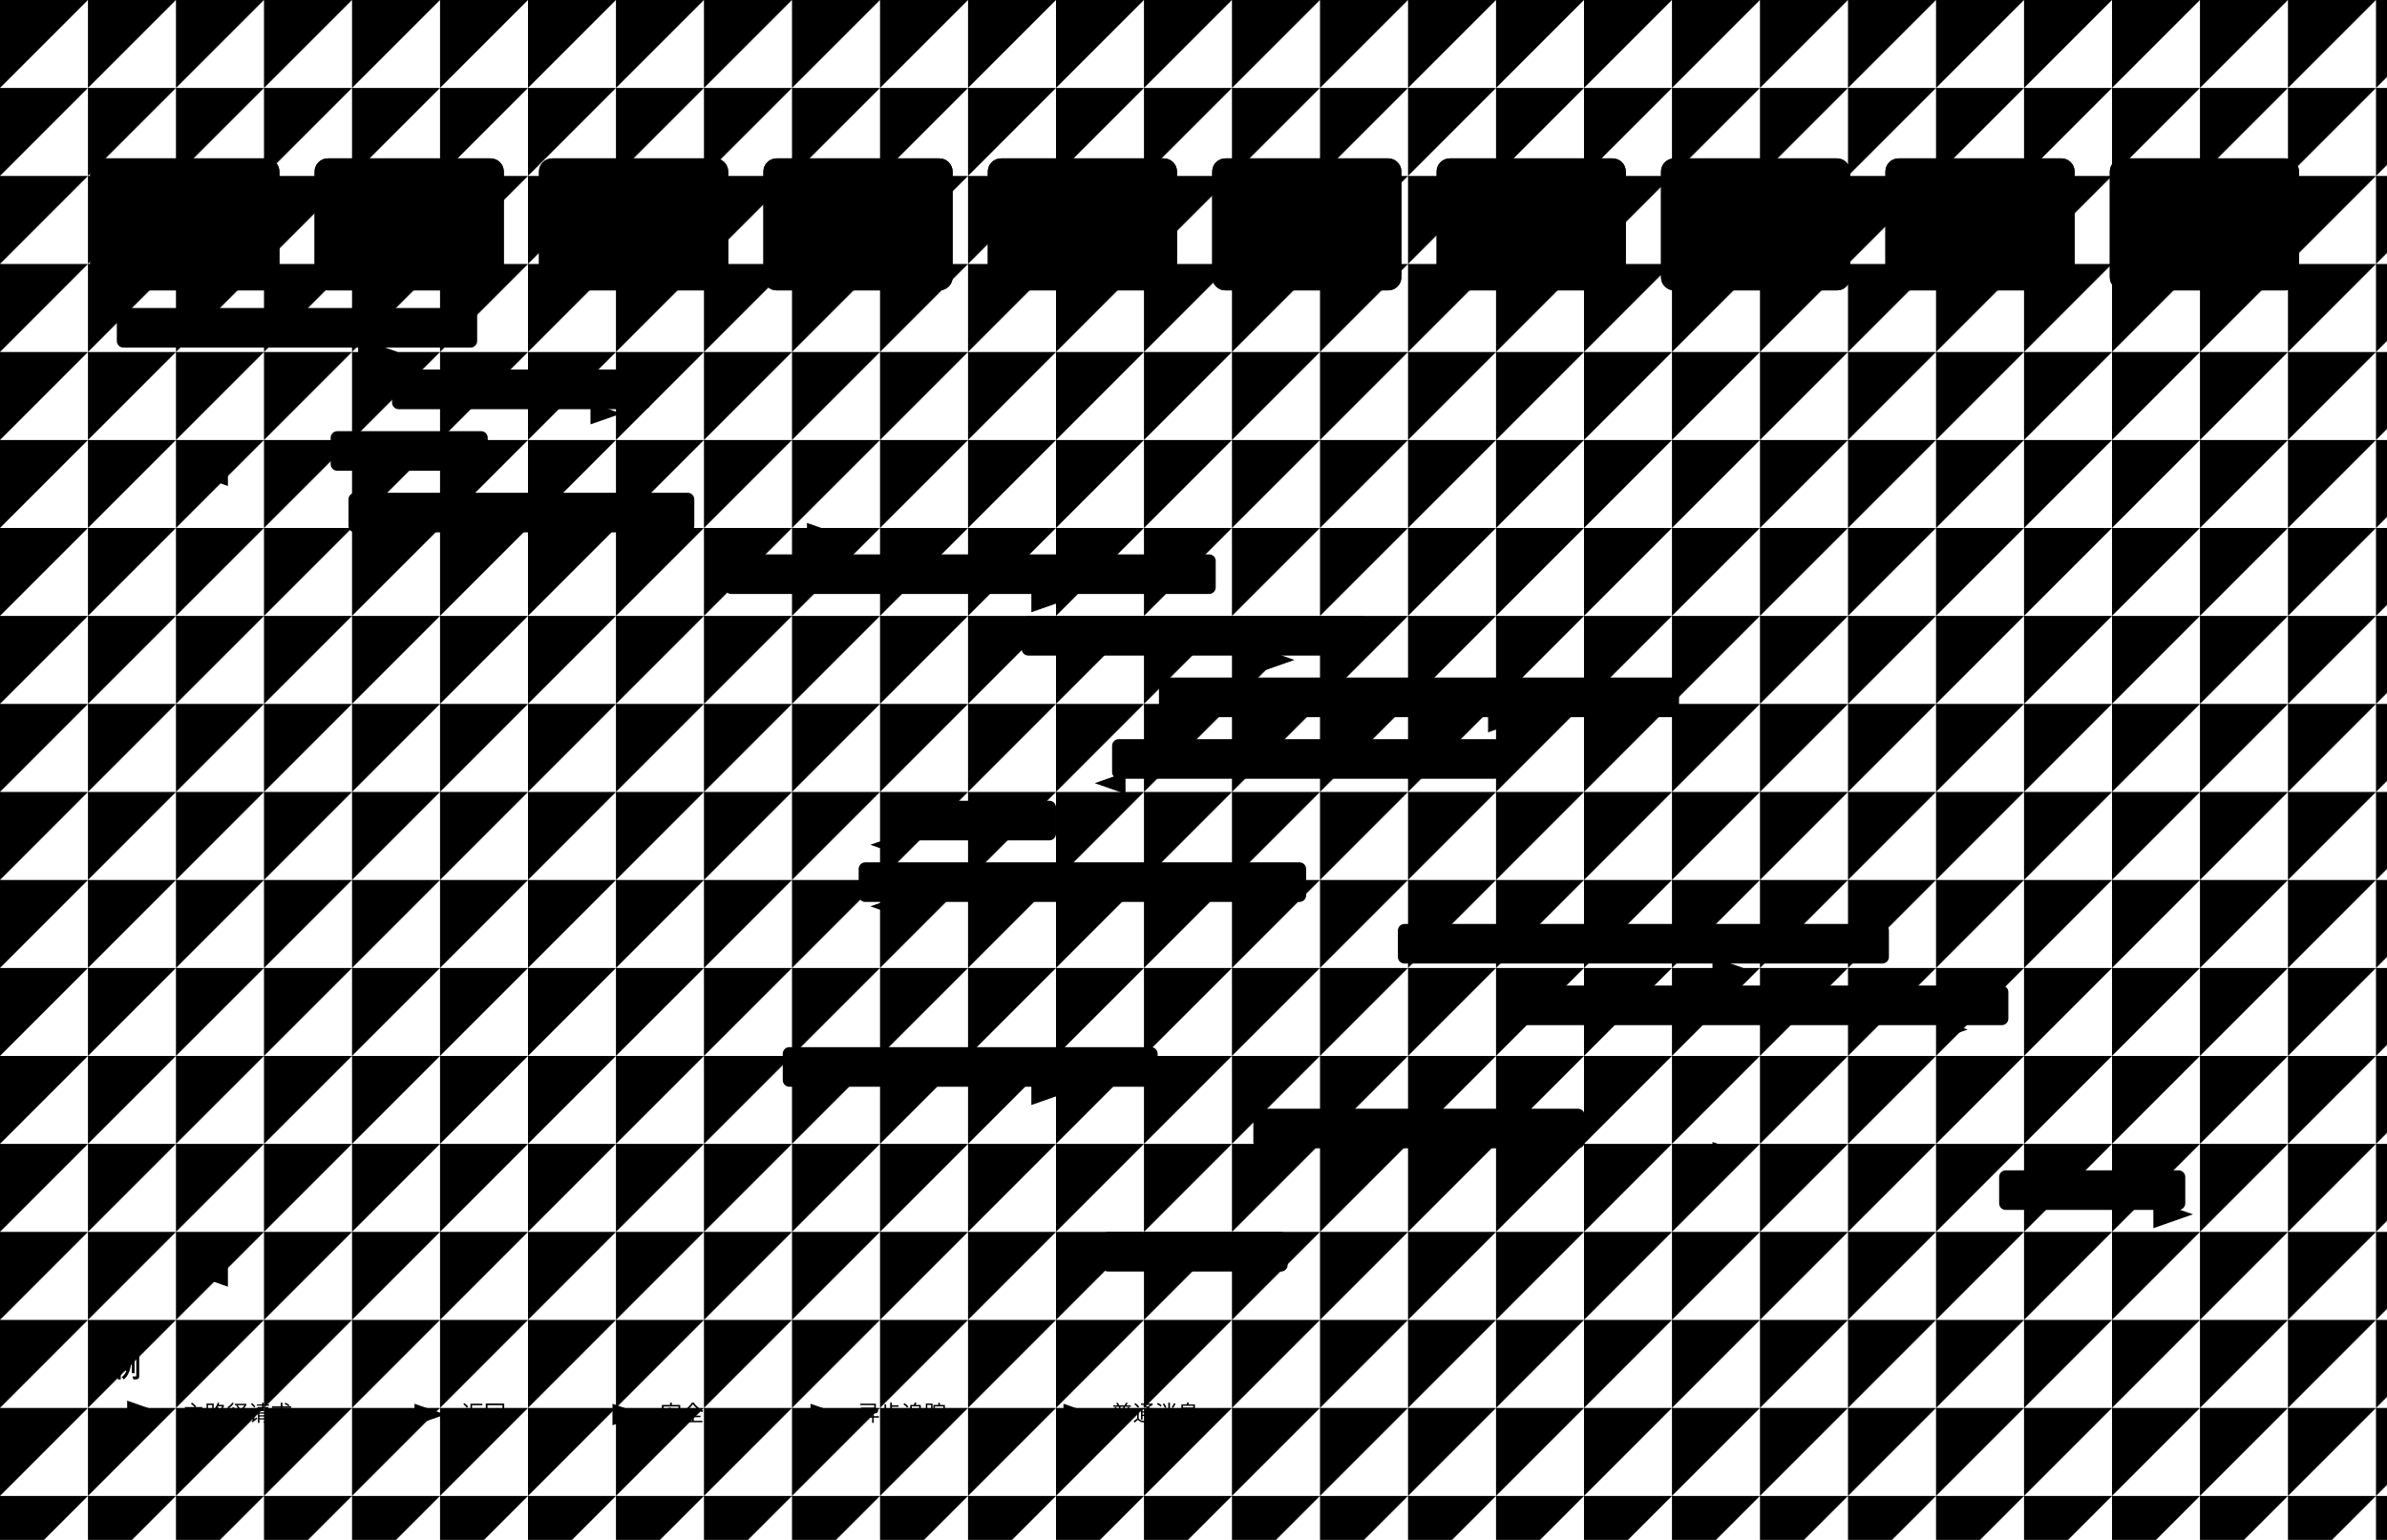
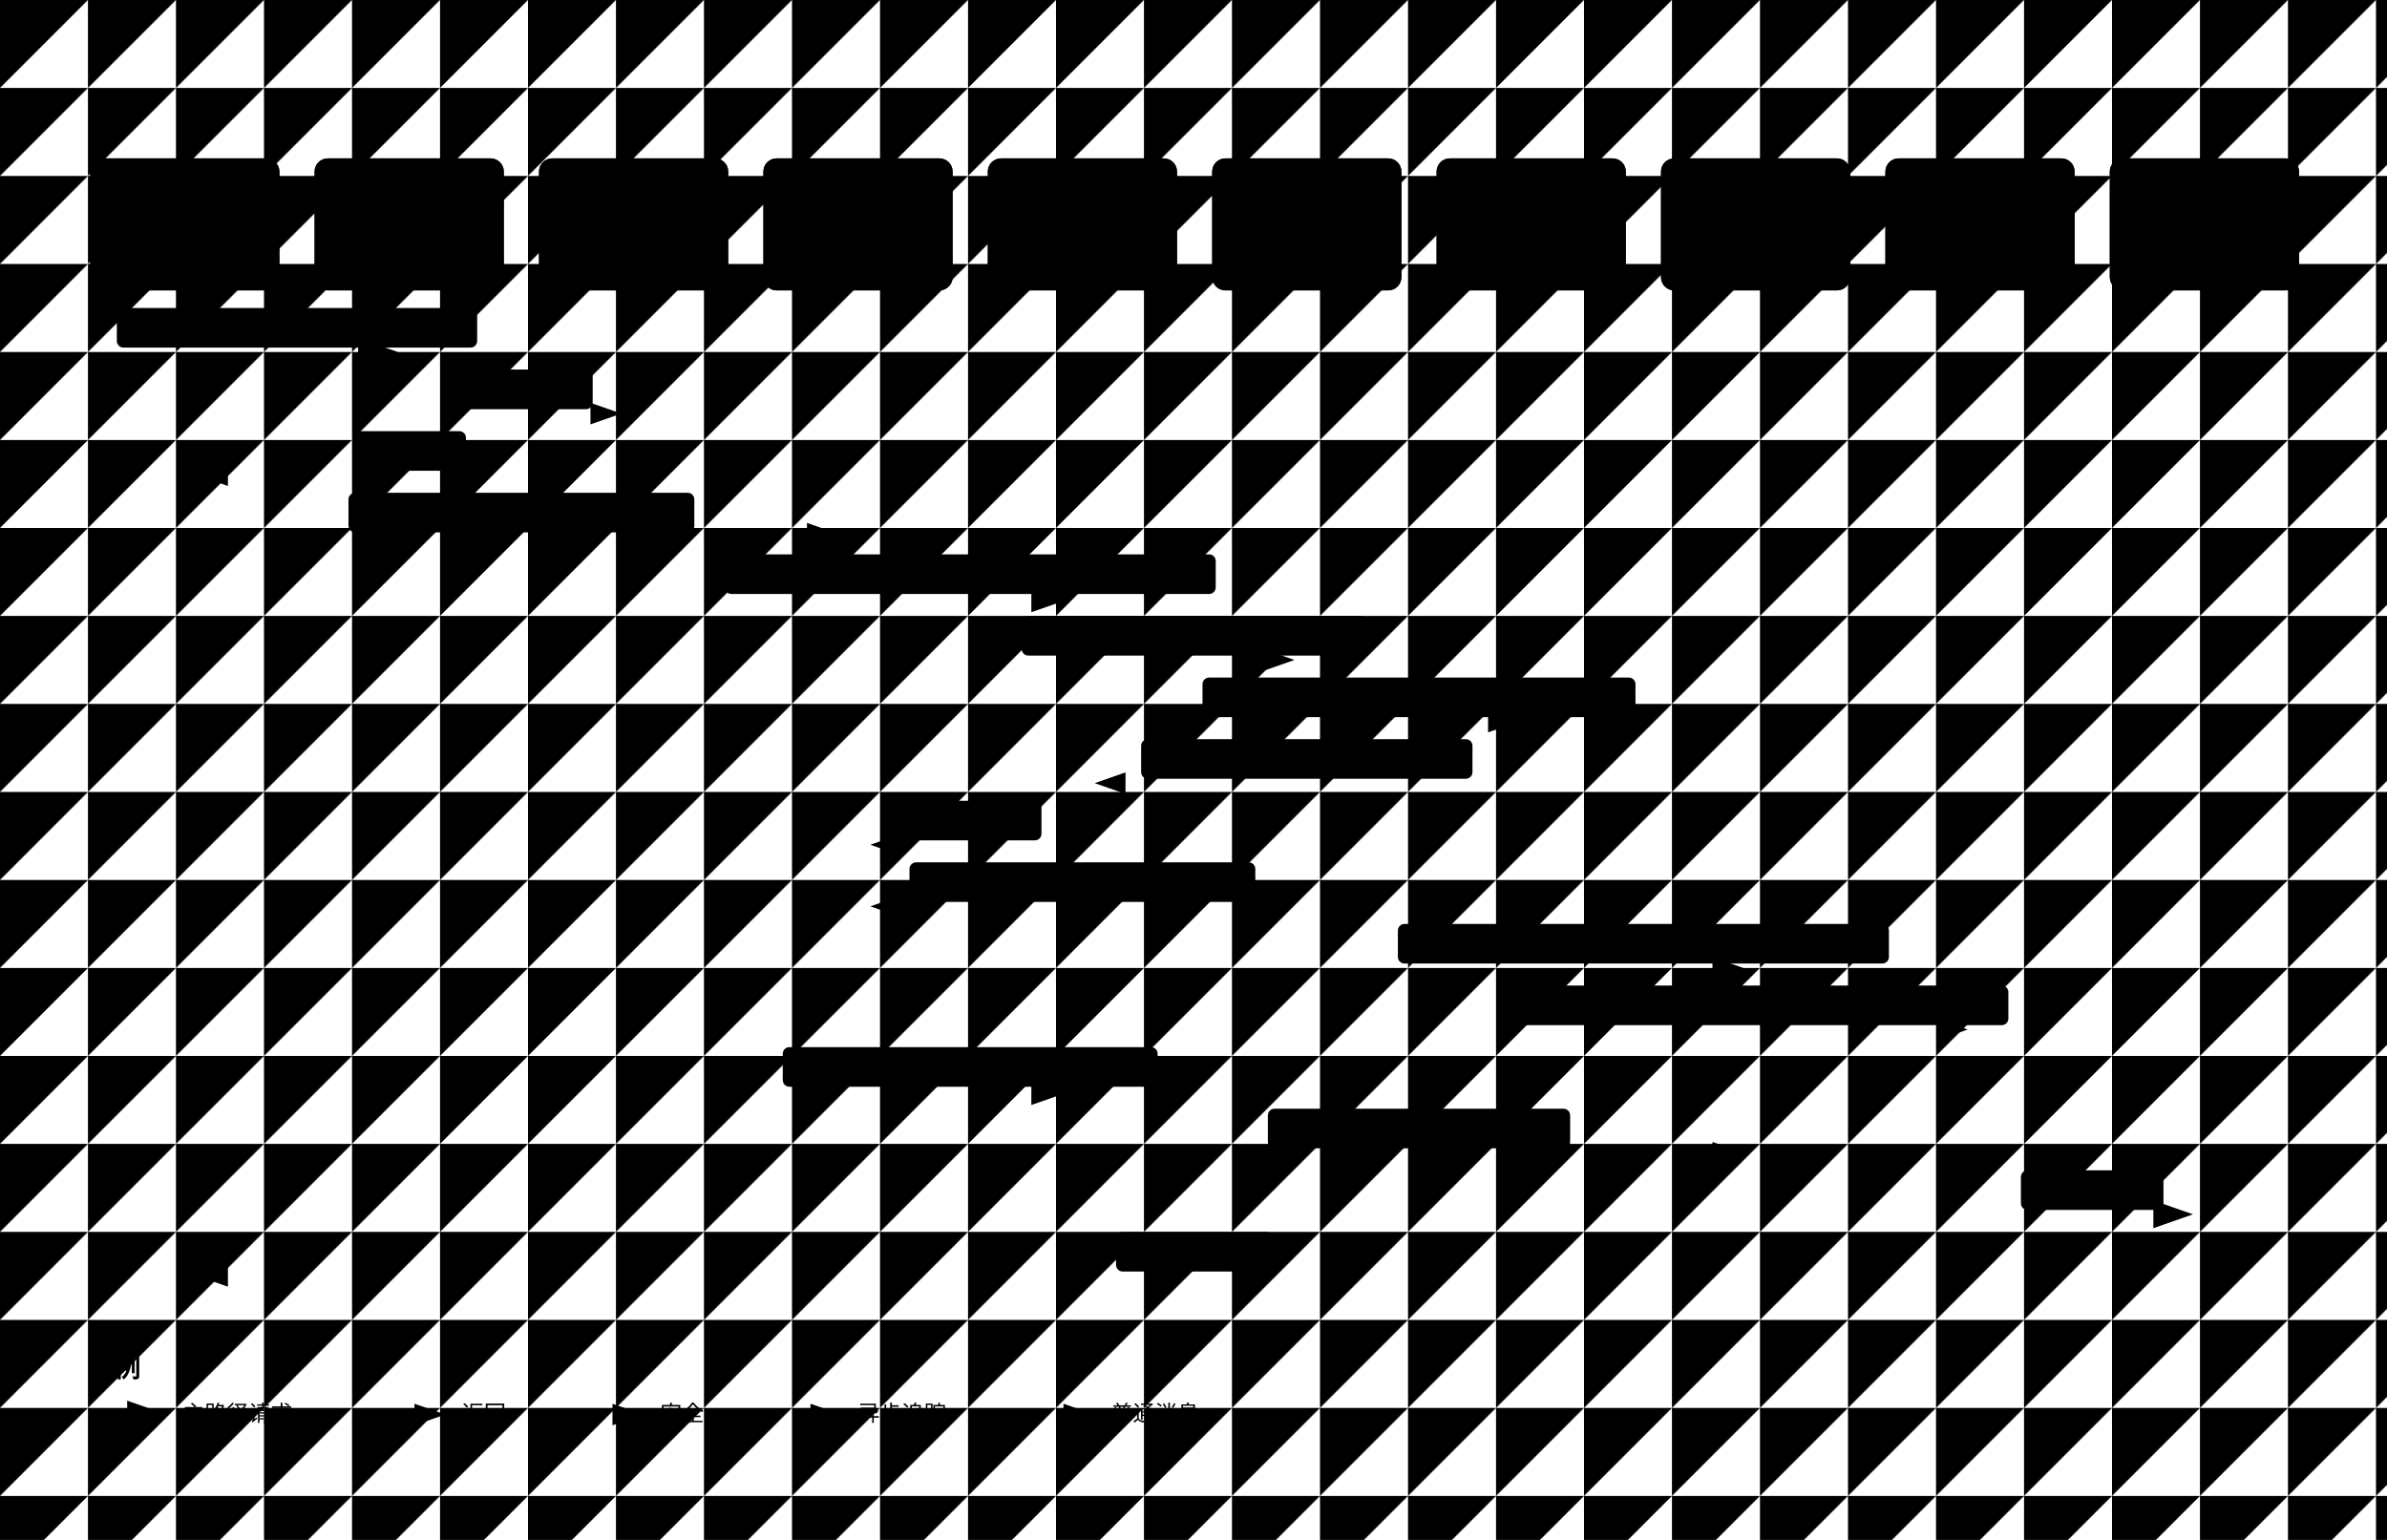
<svg viewBox="0 0 1085 700" data-sequence-column-fit="spread" role="img" lang="zh-CN" aria-labelledby="archify-diagram-title archify-diagram-description" data-animation="trace" data-preset="signal-flow" data-quality-profile="showcase" data-motion-choreography="sequence">
  <defs>
    <marker id="arrowhead" markerWidth="10" markerHeight="7" refX="9" refY="3.5" orient="auto">
      <polygon points="0 0, 10 3.5, 0 7" class="m-default" />
    </marker>
    <marker id="arrowhead-emphasis" markerWidth="10" markerHeight="7" refX="9" refY="3.5" orient="auto">
      <polygon points="0 0, 10 3.5, 0 7" class="m-emphasis" />
    </marker>
    <marker id="arrowhead-security" markerWidth="10" markerHeight="7" refX="9" refY="3.5" orient="auto">
      <polygon points="0 0, 10 3.5, 0 7" class="m-security" />
    </marker>
    <marker id="arrowhead-dashed" markerWidth="10" markerHeight="7" refX="9" refY="3.5" orient="auto">
      <polygon points="0 0, 10 3.5, 0 7" class="m-dashed" />
    </marker>
    <pattern id="grid" width="40" height="40" patternUnits="userSpaceOnUse">
      <path d="M 40 0 L 0 0 0 40" class="c-grid" stroke-width="0.5" />
    </pattern>
  </defs>
  <rect width="100%" height="100%" fill="url(#grid)" />
  <path d="M 84 142 L 84 604" class="a-default" stroke-width="0.8" stroke-dasharray="3,7" />
  <path d="M 186 142 L 186 604" class="a-default" stroke-width="0.8" stroke-dasharray="3,7" />
  <path d="M 288 142 L 288 604" class="a-default" stroke-width="0.8" stroke-dasharray="3,7" />
  <path d="M 390 142 L 390 604" class="a-default" stroke-width="0.8" stroke-dasharray="3,7" />
  <path d="M 492 142 L 492 604" class="a-default" stroke-width="0.8" stroke-dasharray="3,7" />
  <path d="M 594 142 L 594 604" class="a-default" stroke-width="0.8" stroke-dasharray="3,7" />
  <path d="M 696 142 L 696 604" class="a-default" stroke-width="0.8" stroke-dasharray="3,7" />
  <path d="M 798 142 L 798 604" class="a-default" stroke-width="0.8" stroke-dasharray="3,7" />
  <path d="M 900 142 L 900 604" class="a-default" stroke-width="0.8" stroke-dasharray="3,7" />
  <path d="M 1002 142 L 1002 604" class="a-default" stroke-width="0.8" stroke-dasharray="3,7" />
  <g data-edge-from="api" data-edge-to="graph" data-edge-label="resume_review(sections)" data-edge-key="0" data-edge-id="request">
    <path data-composition-edge-from="api" data-composition-edge-to="graph" data-composition-edge-id="request" data-composition-points="91,160;179,160" d="M 91 160 L 179 160" class="a-emphasis" data-animate="edge" style="--step:0" stroke-width="1.8" marker-end="url(#arrowhead-emphasis)" />
    <g data-detail="context">
      <rect x="53.1" y="140" width="163.8" height="18" rx="3" class="c-mask" />
      <text x="135" y="150" class="t-edge-emphasis" font-size="11" text-anchor="middle">resume_review(sections)</text>
    </g>
  </g>
-   <g data-edge-from="graph" data-edge-to="human" data-edge-label="confirm chapters" data-edge-key="1" data-edge-id="interrupt">
+   <g data-edge-from="graph" data-edge-to="human" data-edge-label="确认章节" data-edge-key="1" data-edge-id="interrupt">
    <path data-composition-edge-from="graph" data-composition-edge-to="human" data-composition-edge-id="interrupt" data-composition-points="193,188;281,188" d="M 193 188 L 281 188" class="a-security" data-animate="edge" style="--step:1" stroke-width="1.4" marker-end="url(#arrowhead-security)" />
    <g data-detail="context">
-       <rect x="178.2" y="168" width="117.6" height="18" rx="3" class="c-mask" />
-       <text x="237" y="178" class="t-edge-security" font-size="11" text-anchor="middle">confirm chapters</text>
-     </g>
-   </g>
-   <g data-edge-from="human" data-edge-to="api" data-edge-label="confirmed" data-edge-key="2" data-edge-id="confirm">
+       <rect x="204.6" y="168" width="64.8" height="18" rx="3" class="c-mask" />
+       <text x="237" y="178" class="t-edge-security" font-size="11" text-anchor="middle">确认章节</text>
+     </g>
+   </g>
+   <g data-edge-from="human" data-edge-to="api" data-edge-label="已确认" data-edge-key="2" data-edge-id="confirm">
    <path data-composition-edge-from="human" data-composition-edge-to="api" data-composition-edge-id="confirm" data-composition-points="281,216;91,216" d="M 281 216 L 91 216" class="a-default" data-animate="edge" style="--step:2" stroke-width="1.4" stroke-dasharray="3,5" marker-end="url(#arrowhead)" />
    <g data-detail="context">
-       <rect x="150.3" y="196" width="71.4" height="18" rx="3" class="c-mask" />
-       <text x="186" y="206" class="t-muted" font-size="11" text-anchor="middle">confirmed</text>
+       <rect x="160.2" y="196" width="51.6" height="18" rx="3" class="c-mask" />
+       <text x="186" y="206" class="t-muted" font-size="11" text-anchor="middle">已确认</text>
    </g>
  </g>
  <g data-edge-from="api" data-edge-to="agent" data-edge-label="make_agent_runner(ctx)" data-edge-key="3" data-edge-id="run">
    <path data-composition-edge-from="api" data-composition-edge-to="agent" data-composition-edge-id="run" data-composition-points="91,244;383,244" d="M 91 244 L 383 244" class="a-emphasis" data-animate="edge" style="--step:3" stroke-width="1.8" marker-end="url(#arrowhead-emphasis)" />
    <g data-detail="context">
      <rect x="158.4" y="224" width="157.2" height="18" rx="3" class="c-mask" />
      <text x="237" y="234" class="t-edge-emphasis" font-size="11" text-anchor="middle">make_agent_runner(ctx)</text>
    </g>
  </g>
  <g data-edge-from="agent" data-edge-to="model" data-edge-label="chat_with_tools(messages, tools)" data-edge-key="4" data-edge-id="chat">
    <path data-composition-edge-from="agent" data-composition-edge-to="model" data-composition-edge-id="chat" data-composition-points="397,272;485,272" d="M 397 272 L 485 272" class="a-emphasis" data-animate="edge" style="--step:4" stroke-width="1.8" marker-end="url(#arrowhead-emphasis)" />
    <g data-detail="context">
      <rect x="329.4" y="252" width="223.2" height="18" rx="3" class="c-mask" />
      <text x="441" y="262" class="t-edge-emphasis" font-size="11" text-anchor="middle">chat_with_tools(messages, tools)</text>
    </g>
  </g>
-   <g data-edge-from="model" data-edge-to="schema" data-edge-label="tool_calls + JSON args" data-edge-key="5" data-edge-id="call">
+   <g data-edge-from="model" data-edge-to="schema" data-edge-label="tool_calls + JSON 参数" data-edge-key="5" data-edge-id="call">
    <path data-composition-edge-from="model" data-composition-edge-to="schema" data-composition-edge-id="call" data-composition-points="499,300;587,300" d="M 499 300 L 587 300" class="a-default" data-animate="edge" style="--step:5" stroke-width="1.4" marker-end="url(#arrowhead)" />
    <g data-detail="context">
      <rect x="464.4" y="280" width="157.2" height="18" rx="3" class="c-mask" />
-       <text x="543" y="290" class="t-muted" font-size="11" text-anchor="middle">tool_calls + JSON args</text>
-     </g>
-   </g>
-   <g data-edge-from="schema" data-edge-to="tool" data-edge-label="schema + whitelist + context rules" data-edge-key="6" data-edge-id="policy">
+       <text x="543" y="290" class="t-muted" font-size="11" text-anchor="middle">tool_calls + JSON 参数</text>
+     </g>
+   </g>
+   <g data-edge-from="schema" data-edge-to="tool" data-edge-label="Schema + 白名单 + 上下文规则" data-edge-key="6" data-edge-id="policy">
    <path data-composition-edge-from="schema" data-composition-edge-to="tool" data-composition-edge-id="policy" data-composition-points="601,328;689,328" d="M 601 328 L 689 328" class="a-security" data-animate="edge" style="--step:6" stroke-width="1.4" marker-end="url(#arrowhead-security)" />
    <g data-detail="context">
-       <rect x="526.8" y="308" width="236.4" height="18" rx="3" class="c-mask" />
-       <text x="645" y="318" class="t-edge-security" font-size="11" text-anchor="middle">schema + whitelist + context rules</text>
-     </g>
-   </g>
-   <g data-edge-from="tool" data-edge-to="model" data-edge-label="ToolMessage: valid result" data-edge-key="7" data-edge-id="retryable">
+       <rect x="546.6" y="308" width="196.8" height="18" rx="3" class="c-mask" />
+       <text x="645" y="318" class="t-edge-security" font-size="11" text-anchor="middle">Schema + 白名单 + 上下文规则</text>
+     </g>
+   </g>
+   <g data-edge-from="tool" data-edge-to="model" data-edge-label="ToolMessage：结果有效" data-edge-key="7" data-edge-id="retryable">
    <path data-composition-edge-from="tool" data-composition-edge-to="model" data-composition-edge-id="retryable" data-composition-points="689,356;499,356" d="M 689 356 L 499 356" class="a-default" data-animate="edge" style="--step:7" stroke-width="1.4" stroke-dasharray="3,5" marker-end="url(#arrowhead)" />
    <g data-detail="context">
-       <rect x="505.5" y="336" width="177" height="18" rx="3" class="c-mask" />
-       <text x="594" y="346" class="t-muted" font-size="11" text-anchor="middle">ToolMessage: valid result</text>
-     </g>
-   </g>
-   <g data-edge-from="model" data-edge-to="agent" data-edge-label="retry once" data-edge-key="8" data-edge-id="retry-http">
+       <rect x="518.7" y="336" width="150.6" height="18" rx="3" class="c-mask" />
+       <text x="594" y="346" class="t-muted" font-size="11" text-anchor="middle">ToolMessage：结果有效</text>
+     </g>
+   </g>
+   <g data-edge-from="model" data-edge-to="agent" data-edge-label="重试一次" data-edge-key="8" data-edge-id="retry-http">
    <path data-composition-edge-from="model" data-composition-edge-to="agent" data-composition-edge-id="retry-http" data-composition-points="485,384;397,384" d="M 485 384 L 397 384" class="a-dashed" data-animate="edge" style="--step:8" stroke-width="1.4" marker-end="url(#arrowhead-dashed)" />
    <g data-detail="context">
-       <rect x="402" y="364" width="78" height="18" rx="3" class="c-mask" />
-       <text x="441" y="374" class="t-edge-dashed" font-size="11" text-anchor="middle">retry once</text>
-     </g>
-   </g>
-   <g data-edge-from="schema" data-edge-to="agent" data-edge-label="bad args / permission / quote" data-edge-key="9" data-edge-id="no-retry">
+       <rect x="408.6" y="364" width="64.8" height="18" rx="3" class="c-mask" />
+       <text x="441" y="374" class="t-edge-dashed" font-size="11" text-anchor="middle">重试一次</text>
+     </g>
+   </g>
+   <g data-edge-from="schema" data-edge-to="agent" data-edge-label="参数错误 / 权限 / 引用" data-edge-key="9" data-edge-id="no-retry">
    <path data-composition-edge-from="schema" data-composition-edge-to="agent" data-composition-edge-id="no-retry" data-composition-points="587,412;397,412" d="M 587 412 L 397 412" class="a-security" data-animate="edge" style="--step:9" stroke-width="1.4" marker-end="url(#arrowhead-security)" />
    <g data-detail="context">
-       <rect x="390.3" y="392" width="203.4" height="18" rx="3" class="c-mask" />
-       <text x="492" y="402" class="t-edge-security" font-size="11" text-anchor="middle">bad args / permission / quote</text>
+       <rect x="413.4" y="392" width="157.2" height="18" rx="3" class="c-mask" />
+       <text x="492" y="402" class="t-edge-security" font-size="11" text-anchor="middle">参数错误 / 权限 / 引用</text>
    </g>
  </g>
  <g data-edge-from="tool" data-edge-to="audit" data-edge-label="record_call(args_digest, result)" data-edge-key="10" data-edge-id="audit-call">
    <path data-composition-edge-from="tool" data-composition-edge-to="audit" data-composition-edge-id="audit-call" data-composition-points="703,440;791,440" d="M 703 440 L 791 440" class="a-dashed" data-animate="edge" style="--step:10" stroke-width="1.4" marker-end="url(#arrowhead-dashed)" />
    <g data-detail="context">
      <rect x="635.4" y="420" width="223.2" height="18" rx="3" class="c-mask" />
      <text x="747" y="430" class="t-edge-dashed" font-size="11" text-anchor="middle">record_call(args_digest, result)</text>
    </g>
  </g>
  <g data-edge-from="tool" data-edge-to="context" data-edge-label="ctx.results / submitted / packets" data-edge-key="11" data-edge-id="context-write">
    <path data-composition-edge-from="tool" data-composition-edge-to="context" data-composition-edge-id="context-write" data-composition-points="703,468;893,468" d="M 703 468 L 893 468" class="a-default" data-animate="edge" style="--step:11" stroke-width="1.4" marker-end="url(#arrowhead)" />
    <g data-detail="context">
      <rect x="683.1" y="448" width="229.8" height="18" rx="3" class="c-mask" />
      <text x="798" y="458" class="t-muted" font-size="11" text-anchor="middle">ctx.results / submitted / packets</text>
    </g>
  </g>
  <g data-edge-from="agent" data-edge-to="model" data-edge-label="verify_review(decisions)" data-edge-key="12" data-edge-id="verify">
    <path data-composition-edge-from="agent" data-composition-edge-to="model" data-composition-edge-id="verify" data-composition-points="397,496;485,496" d="M 397 496 L 485 496" class="a-emphasis" data-animate="edge" style="--step:12" stroke-width="1.8" marker-end="url(#arrowhead-emphasis)" />
    <g data-detail="context">
      <rect x="355.8" y="476" width="170.4" height="18" rx="3" class="c-mask" />
      <text x="441" y="486" class="t-edge-emphasis" font-size="11" text-anchor="middle">verify_review(decisions)</text>
    </g>
  </g>
-   <g data-edge-from="model" data-edge-to="audit" data-edge-label="verifier action trace" data-edge-key="13" data-edge-id="audit-verify">
+   <g data-edge-from="model" data-edge-to="audit" data-edge-label="verifier 操作 trace" data-edge-key="13" data-edge-id="audit-verify">
    <path data-composition-edge-from="model" data-composition-edge-to="audit" data-composition-edge-id="audit-verify" data-composition-points="499,524;791,524" d="M 499 524 L 791 524" class="a-dashed" data-animate="edge" style="--step:12" stroke-width="1.4" marker-end="url(#arrowhead-dashed)" />
    <g data-detail="context">
-       <rect x="569.7" y="504" width="150.6" height="18" rx="3" class="c-mask" />
-       <text x="645" y="514" class="t-edge-dashed" font-size="11" text-anchor="middle">verifier action trace</text>
-     </g>
-   </g>
-   <g data-edge-from="context" data-edge-to="report" data-edge-label="save report" data-edge-key="14" data-edge-id="write">
+       <rect x="576.3" y="504" width="137.4" height="18" rx="3" class="c-mask" />
+       <text x="645" y="514" class="t-edge-dashed" font-size="11" text-anchor="middle">verifier 操作 trace</text>
+     </g>
+   </g>
+   <g data-edge-from="context" data-edge-to="report" data-edge-label="保存报告" data-edge-key="14" data-edge-id="write">
    <path data-composition-edge-from="context" data-composition-edge-to="report" data-composition-edge-id="write" data-composition-points="907,552;995,552" d="M 907 552 L 995 552" class="a-emphasis" data-animate="edge" style="--step:12" stroke-width="1.8" marker-end="url(#arrowhead-emphasis)" />
    <g data-detail="context">
-       <rect x="908.7" y="532" width="84.6" height="18" rx="3" class="c-mask" />
-       <text x="951" y="542" class="t-edge-emphasis" font-size="11" text-anchor="middle">save report</text>
-     </g>
-   </g>
-   <g data-edge-from="report" data-edge-to="api" data-edge-label="JSON report" data-edge-key="15" data-edge-id="response">
+       <rect x="918.6" y="532" width="64.8" height="18" rx="3" class="c-mask" />
+       <text x="951" y="542" class="t-edge-emphasis" font-size="11" text-anchor="middle">保存报告</text>
+     </g>
+   </g>
+   <g data-edge-from="report" data-edge-to="api" data-edge-label="JSON 报告" data-edge-key="15" data-edge-id="response">
    <path data-composition-edge-from="report" data-composition-edge-to="api" data-composition-edge-id="response" data-composition-points="995,580;91,580" d="M 995 580 L 91 580" class="a-default" data-animate="edge" style="--step:12" stroke-width="1.4" stroke-dasharray="3,5" marker-end="url(#arrowhead)" />
    <g data-detail="context">
-       <rect x="500.7" y="560" width="84.6" height="18" rx="3" class="c-mask" />
-       <text x="543" y="570" class="t-muted" font-size="11" text-anchor="middle">JSON report</text>
-     </g>
-   </g>
-   <g id="node-api" data-node-id="api" data-node-label="API" tabindex="0" role="button" aria-label="聚焦API，resume, 时序参与者" aria-pressed="false" data-node-kind="security" data-node-sublabel="resume" data-node-context="时序参与者">
+       <rect x="507.3" y="560" width="71.4" height="18" rx="3" class="c-mask" />
+       <text x="543" y="570" class="t-muted" font-size="11" text-anchor="middle">JSON 报告</text>
+     </g>
+   </g>
+   <g id="node-api" data-node-id="api" data-node-label="API" tabindex="0" role="button" aria-label="聚焦API，恢复, 时序参与者" aria-pressed="false" data-node-kind="security" data-node-sublabel="恢复" data-node-context="时序参与者">
    <rect x="41" y="72" width="86" height="60" rx="6" class="c-mask" />
    <rect x="41" y="72" width="86" height="60" rx="6" class="c-security" data-animate="node" style="--step:0" stroke-width="1.5" />
    <g aria-hidden="true" data-semantic-sigil="security" class="semantic-sigil s-security" transform="translate(47 78) scale(0.6875)">
      <path d="M8 2.2 13 4v3.5c0 3.1-1.8 5.4-5 6.5-3.2-1.1-5-3.4-5-6.5V4Z" />
      <path d="m5.8 8 1.5 1.5 3-3" />
    </g>
    <text data-node-label="" data-detail-anchor="" x="84" y="108" class="t-primary" font-size="11" font-weight="600" text-anchor="middle">API</text>
-     <text data-detail="context" x="84" y="122" class="t-muted" font-size="7" text-anchor="middle">resume</text>
-   </g>
-   <g id="node-graph" data-node-id="graph" data-node-label="Graph" tabindex="0" role="button" aria-label="聚焦Graph，confirm / score, 时序参与者" aria-pressed="false" data-node-kind="backend" data-node-sublabel="confirm / score" data-node-context="时序参与者">
+     <text data-detail="context" x="84" y="122" class="t-muted" font-size="7" text-anchor="middle">恢复</text>
+   </g>
+   <g id="node-graph" data-node-id="graph" data-node-label="Graph" tabindex="0" role="button" aria-label="聚焦Graph，确认 / 评分, 时序参与者" aria-pressed="false" data-node-kind="backend" data-node-sublabel="确认 / 评分" data-node-context="时序参与者">
    <rect x="143" y="72" width="86" height="60" rx="6" class="c-mask" />
    <rect x="143" y="72" width="86" height="60" rx="6" class="c-backend" data-animate="node" style="--step:1" stroke-width="1.5" />
    <g aria-hidden="true" data-semantic-sigil="backend" class="semantic-sigil s-backend" transform="translate(149 78) scale(0.6875)">
      <path d="M6 3 3 8l3 5M10 3l3 5-3 5" />
    </g>
    <text data-node-label="" data-detail-anchor="" x="186" y="108" class="t-primary" font-size="11" font-weight="600" text-anchor="middle">Graph</text>
-     <text data-detail="context" x="186" y="122" class="t-muted" font-size="7" text-anchor="middle">confirm / score</text>
-   </g>
-   <g id="node-human" data-node-id="human" data-node-label="Reviewer" tabindex="0" role="button" aria-label="聚焦Reviewer，confirm, 时序参与者" aria-pressed="false" data-node-kind="external" data-node-sublabel="confirm" data-node-context="时序参与者">
+     <text data-detail="context" x="186" y="122" class="t-muted" font-size="7" text-anchor="middle">确认 / 评分</text>
+   </g>
+   <g id="node-human" data-node-id="human" data-node-label="评审人" tabindex="0" role="button" aria-label="聚焦评审人，确认, 时序参与者" aria-pressed="false" data-node-kind="external" data-node-sublabel="确认" data-node-context="时序参与者">
    <rect x="245" y="72" width="86" height="60" rx="6" class="c-mask" />
    <rect x="245" y="72" width="86" height="60" rx="6" class="c-external" data-animate="node" style="--step:2" stroke-width="1.5" />
    <g aria-hidden="true" data-semantic-sigil="external" class="semantic-sigil s-external" transform="translate(251 78) scale(0.6875)">
      <rect x="2.5" y="5" width="8.5" height="8" rx="1.5" />
      <path d="M8 2.5h5.5V8M13.5 2.5 7.5 8.5" />
    </g>
-     <text data-node-label="" data-detail-anchor="" x="288" y="108" class="t-primary" font-size="11" font-weight="600" text-anchor="middle">Reviewer</text>
-     <text data-detail="context" x="288" y="122" class="t-muted" font-size="7" text-anchor="middle">confirm</text>
+     <text data-node-label="" data-detail-anchor="" x="288" y="108" class="t-primary" font-size="11" font-weight="600" text-anchor="middle">评审人</text>
+     <text data-detail="context" x="288" y="122" class="t-muted" font-size="7" text-anchor="middle">确认</text>
  </g>
  <g id="node-agent" data-node-id="agent" data-node-label="Agent" tabindex="0" role="button" aria-label="聚焦Agent，runner, 时序参与者" aria-pressed="false" data-node-kind="backend" data-node-sublabel="runner" data-node-context="时序参与者">
    <rect x="347" y="72" width="86" height="60" rx="6" class="c-mask" />
    <rect x="347" y="72" width="86" height="60" rx="6" class="c-backend" data-animate="node" style="--step:3" stroke-width="1.5" />
    <g aria-hidden="true" data-semantic-sigil="backend" class="semantic-sigil s-backend" transform="translate(353 78) scale(0.6875)">
      <path d="M6 3 3 8l3 5M10 3l3 5-3 5" />
    </g>
    <text data-node-label="" data-detail-anchor="" x="390" y="108" class="t-primary" font-size="11" font-weight="600" text-anchor="middle">Agent</text>
    <text data-detail="context" x="390" y="122" class="t-muted" font-size="7" text-anchor="middle">runner</text>
  </g>
-   <g id="node-model" data-node-id="model" data-node-label="LLM" tabindex="0" role="button" aria-label="聚焦LLM，chat tools, 时序参与者" aria-pressed="false" data-node-kind="cloud" data-node-sublabel="chat tools" data-node-context="时序参与者">
+   <g id="node-model" data-node-id="model" data-node-label="LLM" tabindex="0" role="button" aria-label="聚焦LLM，chat 工具, 时序参与者" aria-pressed="false" data-node-kind="cloud" data-node-sublabel="chat 工具" data-node-context="时序参与者">
    <rect x="449" y="72" width="86" height="60" rx="6" class="c-mask" />
    <rect x="449" y="72" width="86" height="60" rx="6" class="c-cloud" data-animate="node" style="--step:4" stroke-width="1.5" />
    <g aria-hidden="true" data-semantic-sigil="cloud" class="semantic-sigil s-cloud" transform="translate(455 78) scale(0.6875)">
      <path d="M4.3 12.5h7.3a2.4 2.4 0 0 0 .2-4.8 4 4 0 0 0-7.5-1.3A3.1 3.1 0 0 0 4.3 12.5Z" />
    </g>
    <text data-node-label="" data-detail-anchor="" x="492" y="108" class="t-primary" font-size="11" font-weight="600" text-anchor="middle">LLM</text>
-     <text data-detail="context" x="492" y="122" class="t-muted" font-size="7" text-anchor="middle">chat tools</text>
-   </g>
-   <g id="node-schema" data-node-id="schema" data-node-label="Schema" tabindex="0" role="button" aria-label="聚焦Schema，validate, 时序参与者" aria-pressed="false" data-node-kind="security" data-node-sublabel="validate" data-node-context="时序参与者">
+     <text data-detail="context" x="492" y="122" class="t-muted" font-size="7" text-anchor="middle">chat 工具</text>
+   </g>
+   <g id="node-schema" data-node-id="schema" data-node-label="Schema" tabindex="0" role="button" aria-label="聚焦Schema，校验, 时序参与者" aria-pressed="false" data-node-kind="security" data-node-sublabel="校验" data-node-context="时序参与者">
    <rect x="551" y="72" width="86" height="60" rx="6" class="c-mask" />
    <rect x="551" y="72" width="86" height="60" rx="6" class="c-security" data-animate="node" style="--step:5" stroke-width="1.5" />
    <g aria-hidden="true" data-semantic-sigil="security" class="semantic-sigil s-security" transform="translate(557 78) scale(0.6875)">
      <path d="M8 2.2 13 4v3.5c0 3.1-1.8 5.4-5 6.5-3.2-1.1-5-3.4-5-6.5V4Z" />
      <path d="m5.8 8 1.5 1.5 3-3" />
    </g>
    <text data-node-label="" data-detail-anchor="" x="594" y="108" class="t-primary" font-size="11" font-weight="600" text-anchor="middle">Schema</text>
-     <text data-detail="context" x="594" y="122" class="t-muted" font-size="7" text-anchor="middle">validate</text>
-   </g>
-   <g id="node-tool" data-node-id="tool" data-node-label="Tools" tabindex="0" role="button" aria-label="聚焦Tools，search/read, 时序参与者" aria-pressed="false" data-node-kind="backend" data-node-sublabel="search/read" data-node-context="时序参与者">
+     <text data-detail="context" x="594" y="122" class="t-muted" font-size="7" text-anchor="middle">校验</text>
+   </g>
+   <g id="node-tool" data-node-id="tool" data-node-label="工具" tabindex="0" role="button" aria-label="聚焦工具，检索 / 读取, 时序参与者" aria-pressed="false" data-node-kind="backend" data-node-sublabel="检索 / 读取" data-node-context="时序参与者">
    <rect x="653" y="72" width="86" height="60" rx="6" class="c-mask" />
    <rect x="653" y="72" width="86" height="60" rx="6" class="c-backend" data-animate="node" style="--step:6" stroke-width="1.5" />
    <g aria-hidden="true" data-semantic-sigil="backend" class="semantic-sigil s-backend" transform="translate(659 78) scale(0.6875)">
      <path d="M6 3 3 8l3 5M10 3l3 5-3 5" />
    </g>
-     <text data-node-label="" data-detail-anchor="" x="696" y="108" class="t-primary" font-size="11" font-weight="600" text-anchor="middle">Tools</text>
-     <text data-detail="context" x="696" y="122" class="t-muted" font-size="7" text-anchor="middle">search/read</text>
-   </g>
-   <g id="node-audit" data-node-id="audit" data-node-label="Audit" tabindex="0" role="button" aria-label="聚焦Audit，trace, 时序参与者" aria-pressed="false" data-node-kind="database" data-node-sublabel="trace" data-node-context="时序参与者">
+     <text data-node-label="" data-detail-anchor="" x="696" y="108" class="t-primary" font-size="11" font-weight="600" text-anchor="middle">工具</text>
+     <text data-detail="context" x="696" y="122" class="t-muted" font-size="7" text-anchor="middle">检索 / 读取</text>
+   </g>
+   <g id="node-audit" data-node-id="audit" data-node-label="审计" tabindex="0" role="button" aria-label="聚焦审计，trace, 时序参与者" aria-pressed="false" data-node-kind="database" data-node-sublabel="trace" data-node-context="时序参与者">
    <rect x="755" y="72" width="86" height="60" rx="6" class="c-mask" />
    <rect x="755" y="72" width="86" height="60" rx="6" class="c-database" data-animate="node" style="--step:7" stroke-width="1.5" />
    <g aria-hidden="true" data-semantic-sigil="database" class="semantic-sigil s-database" transform="translate(761 78) scale(0.6875)">
      <ellipse cx="8" cy="4" rx="5" ry="2" />
      <path d="M3 4v8c0 1.1 2.2 2 5 2s5-.9 5-2V4M3 8c0 1.1 2.2 2 5 2s5-.9 5-2" />
    </g>
-     <text data-node-label="" data-detail-anchor="" x="798" y="108" class="t-primary" font-size="11" font-weight="600" text-anchor="middle">Audit</text>
+     <text data-node-label="" data-detail-anchor="" x="798" y="108" class="t-primary" font-size="11" font-weight="600" text-anchor="middle">审计</text>
    <text data-detail="context" x="798" y="122" class="t-muted" font-size="7" text-anchor="middle">trace</text>
  </g>
-   <g id="node-context" data-node-id="context" data-node-label="Context" tabindex="0" role="button" aria-label="聚焦Context，state, 时序参与者" aria-pressed="false" data-node-kind="database" data-node-sublabel="state" data-node-context="时序参与者">
+   <g id="node-context" data-node-id="context" data-node-label="上下文" tabindex="0" role="button" aria-label="聚焦上下文，状态, 时序参与者" aria-pressed="false" data-node-kind="database" data-node-sublabel="状态" data-node-context="时序参与者">
    <rect x="857" y="72" width="86" height="60" rx="6" class="c-mask" />
    <rect x="857" y="72" width="86" height="60" rx="6" class="c-database" data-animate="node" style="--step:8" stroke-width="1.5" />
    <g aria-hidden="true" data-semantic-sigil="database" class="semantic-sigil s-database" transform="translate(863 78) scale(0.6875)">
      <ellipse cx="8" cy="4" rx="5" ry="2" />
      <path d="M3 4v8c0 1.1 2.2 2 5 2s5-.9 5-2V4M3 8c0 1.1 2.2 2 5 2s5-.9 5-2" />
    </g>
-     <text data-node-label="" data-detail-anchor="" x="900" y="108" class="t-primary" font-size="11" font-weight="600" text-anchor="middle">Context</text>
-     <text data-detail="context" x="900" y="122" class="t-muted" font-size="7" text-anchor="middle">state</text>
-   </g>
-   <g id="node-report" data-node-id="report" data-node-label="Report" tabindex="0" role="button" aria-label="聚焦Report，store, 时序参与者" aria-pressed="false" data-node-kind="backend" data-node-sublabel="store" data-node-context="时序参与者">
+     <text data-node-label="" data-detail-anchor="" x="900" y="108" class="t-primary" font-size="11" font-weight="600" text-anchor="middle">上下文</text>
+     <text data-detail="context" x="900" y="122" class="t-muted" font-size="7" text-anchor="middle">状态</text>
+   </g>
+   <g id="node-report" data-node-id="report" data-node-label="报告" tabindex="0" role="button" aria-label="聚焦报告，存储, 时序参与者" aria-pressed="false" data-node-kind="backend" data-node-sublabel="存储" data-node-context="时序参与者">
    <rect x="959" y="72" width="86" height="60" rx="6" class="c-mask" />
    <rect x="959" y="72" width="86" height="60" rx="6" class="c-backend" data-animate="node" style="--step:9" stroke-width="1.5" />
    <g aria-hidden="true" data-semantic-sigil="backend" class="semantic-sigil s-backend" transform="translate(965 78) scale(0.6875)">
      <path d="M6 3 3 8l3 5M10 3l3 5-3 5" />
    </g>
-     <text data-node-label="" data-detail-anchor="" x="1002" y="108" class="t-primary" font-size="11" font-weight="600" text-anchor="middle">Report</text>
-     <text data-detail="context" x="1002" y="122" class="t-muted" font-size="7" text-anchor="middle">store</text>
+     <text data-node-label="" data-detail-anchor="" x="1002" y="108" class="t-primary" font-size="11" font-weight="600" text-anchor="middle">报告</text>
+     <text data-detail="context" x="1002" y="122" class="t-muted" font-size="7" text-anchor="middle">存储</text>
  </g>
  <g data-legend="">
    <text x="40" y="626" class="t-primary" font-size="12" font-weight="650">图例</text>
    <g data-legend-semantic-kind="emphasis" data-legend-x="40" data-legend-baseline="646" data-legend-width="105">
      <path d="M 40 643 L 74 643" class="a-emphasis" stroke-width="1.8" marker-end="url(#arrowhead-emphasis)" />
      <text x="83" y="646" class="t-muted" font-size="10" font-weight="500">主路径请求</text>
    </g>
    <g data-legend-semantic-kind="return" data-legend-x="167" data-legend-baseline="646" data-legend-width="68">
      <path d="M 167 643 L 201 643" class="a-default" stroke-width="1.4" stroke-dasharray="3,5" marker-end="url(#arrowhead)" />
      <text x="210" y="646" class="t-muted" font-size="10" font-weight="500">返回</text>
    </g>
    <g data-legend-semantic-kind="security" data-legend-x="257" data-legend-baseline="646" data-legend-width="68">
      <path d="M 257 643 L 291 643" class="a-security" stroke-width="1.4" marker-end="url(#arrowhead-security)" />
      <text x="300" y="646" class="t-muted" font-size="10" font-weight="500">安全</text>
    </g>
    <g data-legend-semantic-kind="dashed" data-legend-x="347" data-legend-baseline="646" data-legend-width="93">
      <path d="M 347 643 L 381 643" class="a-dashed" stroke-width="1.4" marker-end="url(#arrowhead-dashed)" />
      <text x="390" y="646" class="t-muted" font-size="10" font-weight="500">异步追踪</text>
    </g>
    <g data-legend-semantic-kind="default" data-legend-x="462" data-legend-baseline="646" data-legend-width="93">
      <path d="M 462 643 L 496 643" class="a-default" stroke-width="1.4" marker-end="url(#arrowhead)" />
      <text x="505" y="646" class="t-muted" font-size="10" font-weight="500">普通消息</text>
    </g>
  </g>
</svg>
